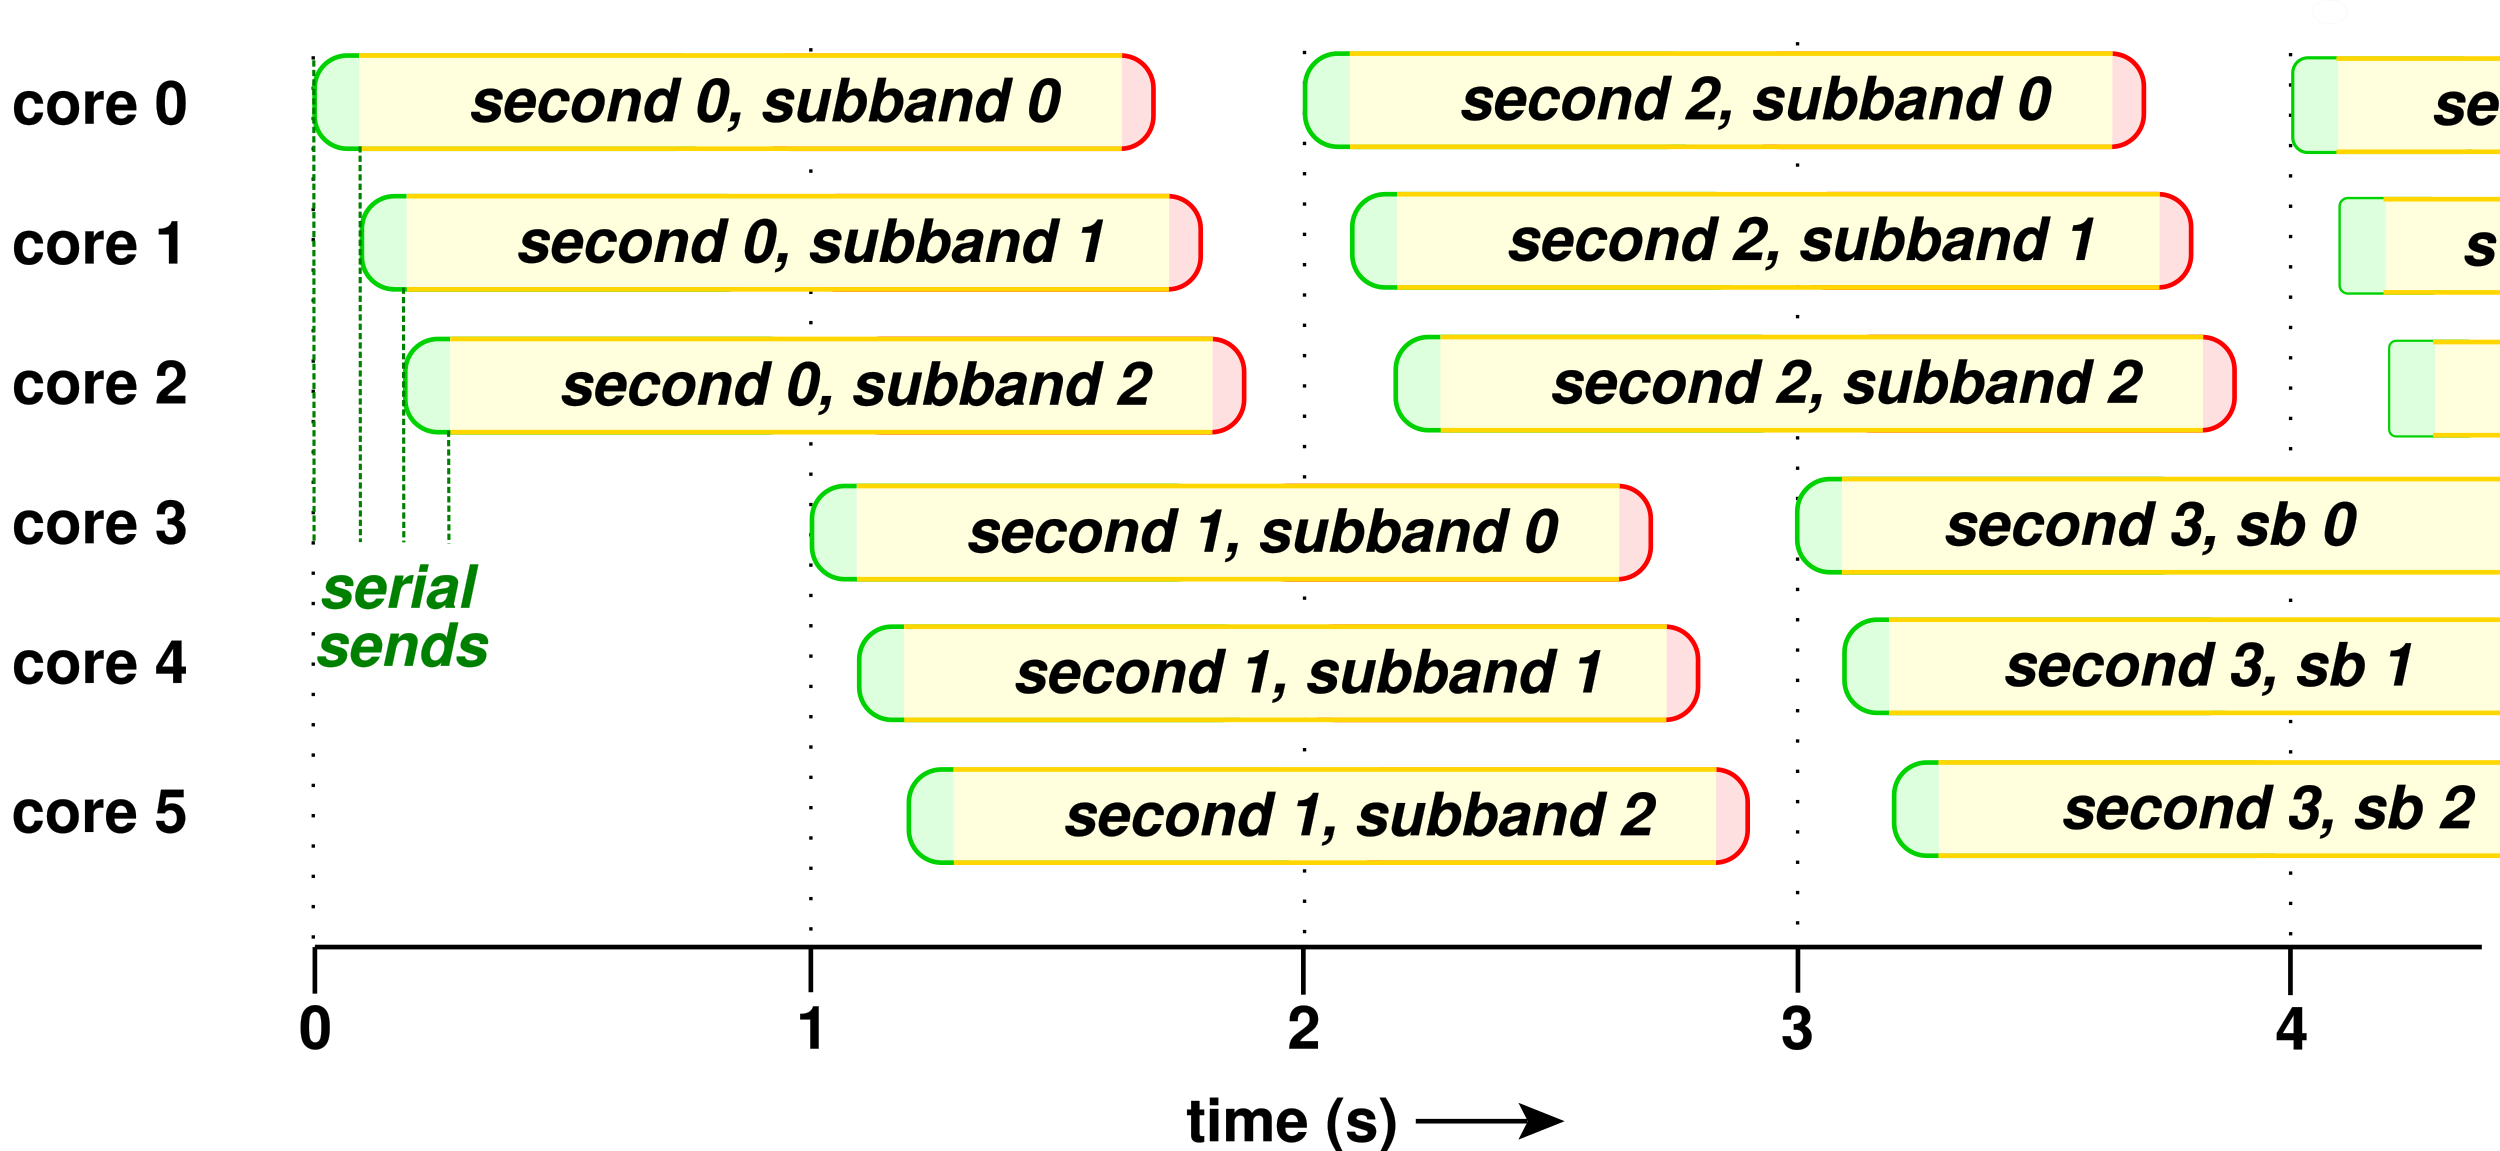
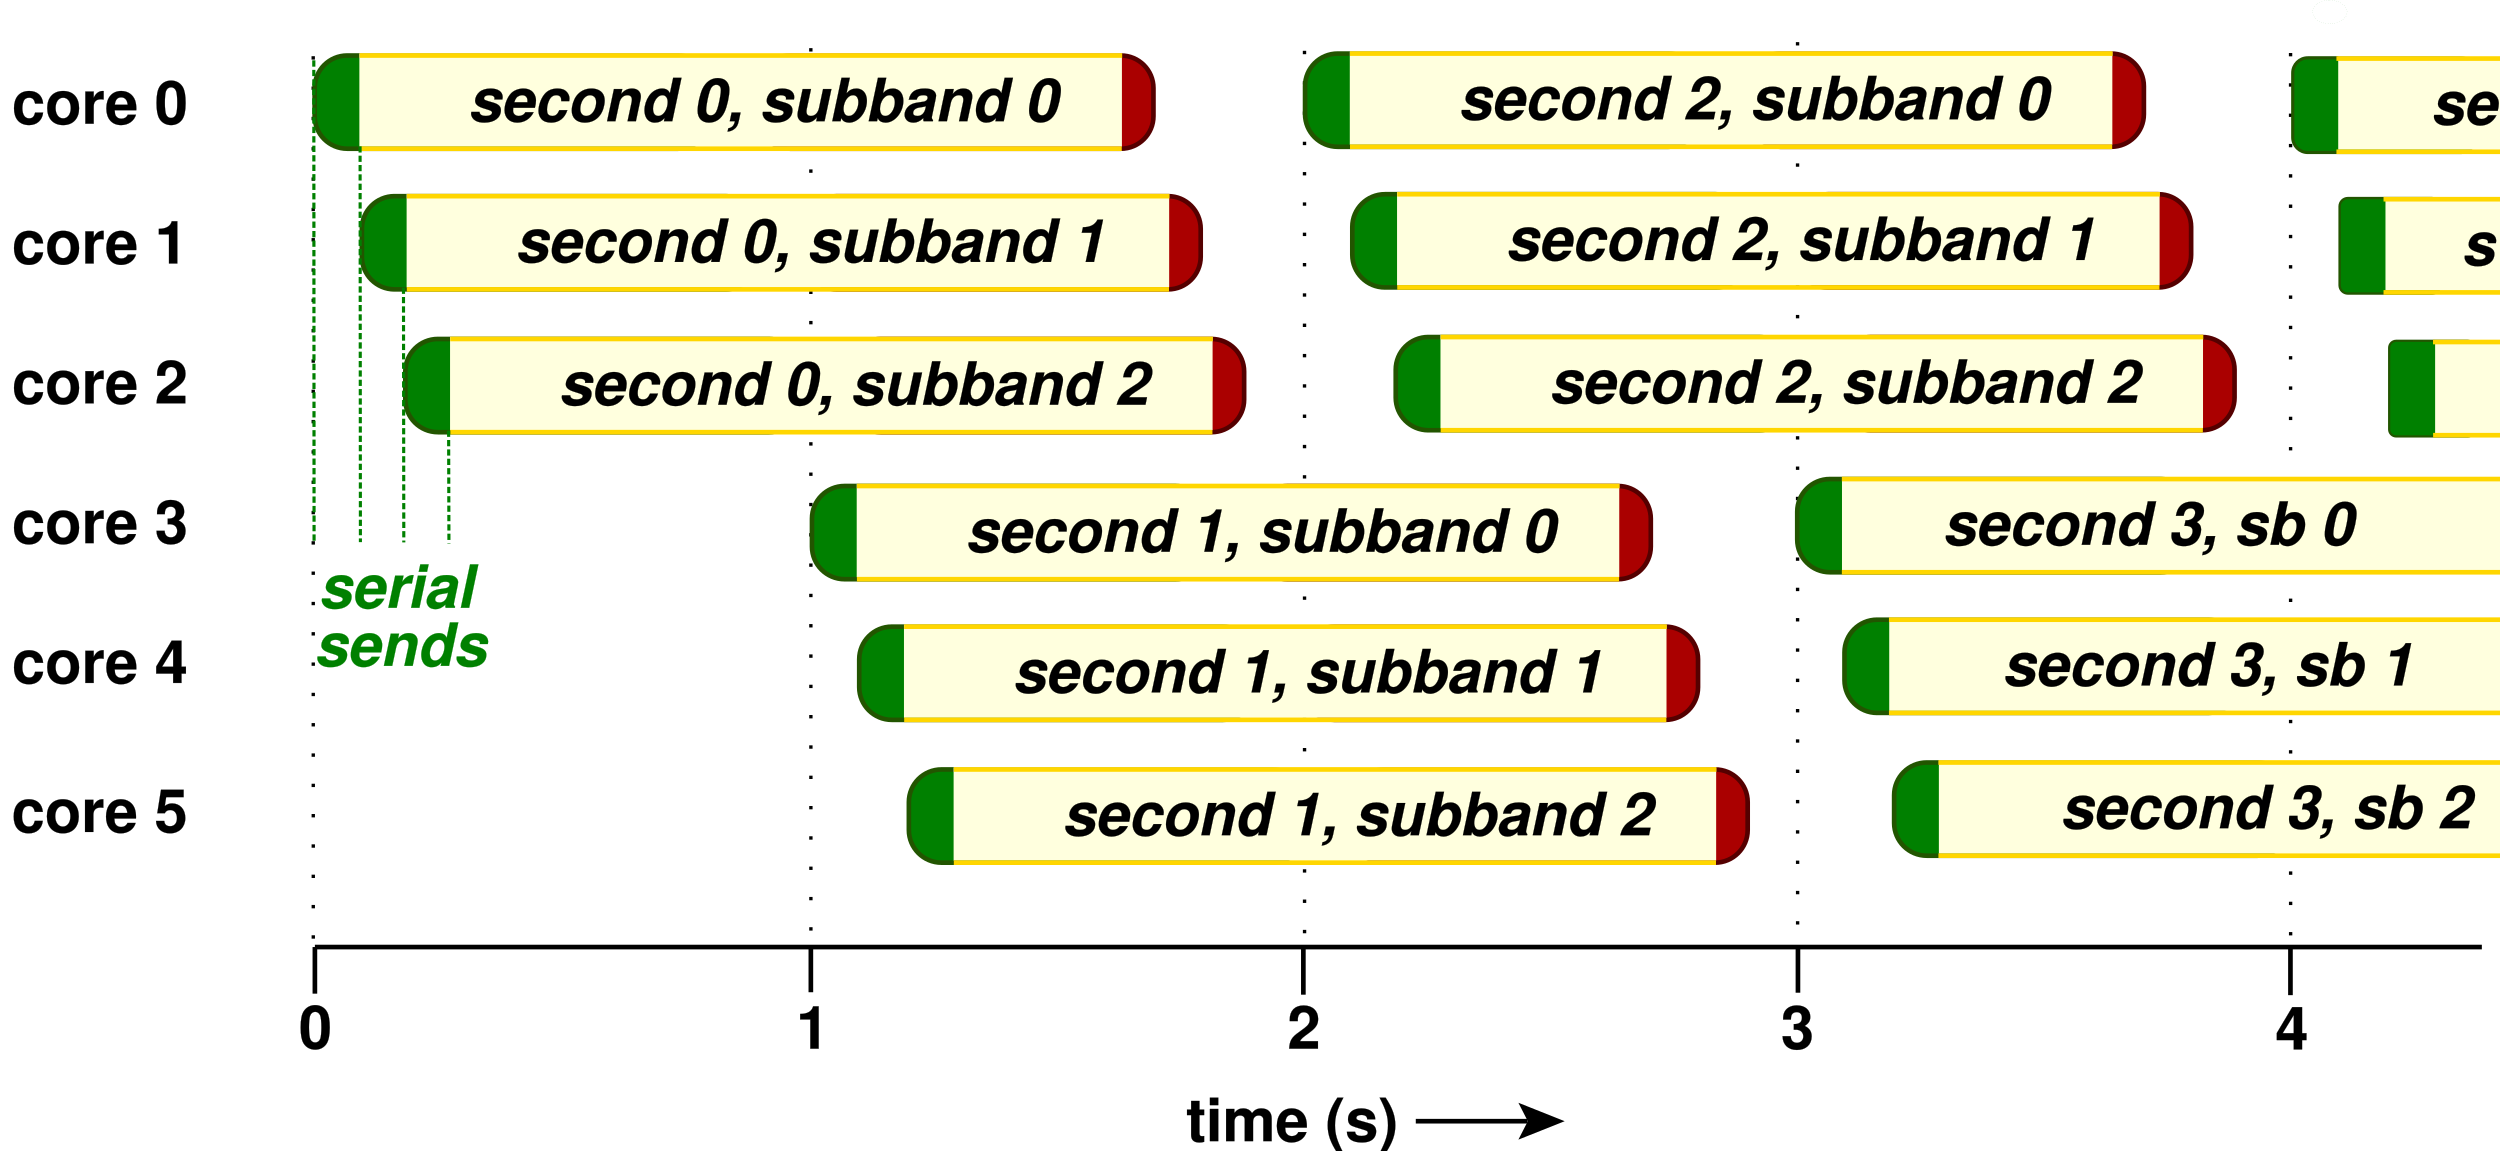
<svg xmlns="http://www.w3.org/2000/svg" width="2505.815" height="1153.306" viewBox="3240 7112 32188 13072" id="svg2" version="1.0">
  <defs id="defs205">
    </defs>
  <path style="fill:#000000;fill-opacity:1;fill-rule:evenodd;stroke:#000000;stroke-width:43.365;stroke-linecap:butt;stroke-linejoin:miter;stroke-miterlimit:4;stroke-dasharray:43.365, 346.918;stroke-dashoffset:0;stroke-opacity:1" d="M 32731.47,6922.742 L 32732.278,18459.117" id="path3917" />
  <path style="fill:#000000;fill-opacity:1;fill-rule:evenodd;stroke:#000000;stroke-width:43.365;stroke-linecap:butt;stroke-linejoin:miter;stroke-miterlimit:4;stroke-dasharray:43.365, 346.918;stroke-dashoffset:0;stroke-opacity:1" d="M 26383.806,6783.055 L 26384.614,18319.432" id="path3915" />
  <path style="fill:#000000;fill-opacity:1;fill-rule:evenodd;stroke:#000000;stroke-width:43.365;stroke-linecap:butt;stroke-linejoin:miter;stroke-miterlimit:4;stroke-dasharray:43.365, 346.918;stroke-dashoffset:0;stroke-opacity:1" d="M 13679.744,6860.63 L 13680.552,18397.005" id="path3893" />
  <path style="fill:#000000;fill-opacity:1;fill-rule:evenodd;stroke:#000000;stroke-width:43.365;stroke-linecap:butt;stroke-linejoin:miter;stroke-miterlimit:4;stroke-dasharray:43.365, 346.918;stroke-dashoffset:0;stroke-opacity:1" d="M 7272.726,6964.366 L 7273.534,18500.745" id="path3841" />
  <path style="fill:#000000;fill-opacity:1;fill-rule:evenodd;stroke:#000000;stroke-width:43.365;stroke-linecap:butt;stroke-linejoin:miter;stroke-miterlimit:4;stroke-dasharray:43.365, 346.918;stroke-dashoffset:0;stroke-opacity:1" d="M 20035.682,6894.902 L 20036.49,18431.279" id="path3843" />
  <polyline id="polyline6" style="stroke:#000000;stroke-width:60;stroke-linecap:butt;stroke-linejoin:miter" points="21600,19500 23040,19500 " transform="translate(-131.5035,1176.367)" />
  <polygon id="polygon8" style="fill:#000000;stroke:#000000;stroke-width:60" points="22984,19680 23436,19500 22984,19320 23076,19500 22984,19680 " transform="translate(-131.5035,1176.367)" />
-   <rect id="rect10" style="fill:#ffe0e0;stroke:#ff0000;stroke-width:60;stroke-linecap:butt;stroke-linejoin:miter" rx="420" height="1200" width="5100" y="6955.448" x="12990.969" />
-   <rect id="rect48" style="fill:#deffde;stroke:#00d100;stroke-width:60;stroke-linecap:butt;stroke-linejoin:miter" rx="420" height="1200" width="5100" y="6955.448" x="7290.998" />
+   <rect id="rect10" style="fill:#aa0000;stroke:#550000;stroke-width:60;stroke-linecap:butt;stroke-linejoin:miter" rx="420" height="1200" width="5100" y="6955.448" x="12990.969" />
+   <rect id="rect48" style="fill:#008000;stroke:#225500;stroke-width:60;stroke-linecap:butt;stroke-linejoin:miter" rx="420" height="1200" width="5100" y="6955.448" x="7290.998" />
  <text style="font-size:768px;font-style:normal;font-weight:bold;text-anchor:start;fill:#000000;stroke:#000000;stroke-width:0.025in;font-family:Helvetica" id="text50" font-size="768" font-weight="bold" font-style="normal" y="20933.16" x="18512.434" xml:space="preserve">time (s)</text>
  <rect id="rect54" style="fill:#ffffde;stroke:#ffd600;stroke-width:0;stroke-linecap:butt;stroke-linejoin:miter" rx="0" height="1200" width="9817.839" y="6928.758" x="7867.038" />
  <polyline id="polyline76" style="stroke:#ffd600;stroke-width:60;stroke-linecap:butt;stroke-linejoin:miter" points="9000,7200 17100,7200 " transform="matrix(1.212195,0,0,1,-3040.132,-244.5515)" />
  <polyline id="polyline78" style="stroke:#ffd600;stroke-width:60;stroke-linecap:butt;stroke-linejoin:miter" points="9000,8400 17100,8400 " transform="matrix(1.211509,0,0,1,-3034,-244.5515)" />
  <polyline id="polyline124" style="stroke:#000000;stroke-width:60;stroke-linecap:butt;stroke-linejoin:miter" points="7200,16800 35100,16800 " transform="translate(94.2526,1634.175)" />
  <polyline id="polyline126" style="stroke:#000000;stroke-width:60;stroke-linecap:butt;stroke-linejoin:miter" points="7200,16800 7200,17400 " transform="translate(94.2526,1634.175)" />
  <text style="font-size:768px;font-style:normal;font-weight:bold;text-anchor:start;fill:#000000;stroke:#000000;stroke-width:0.025in;font-family:Helvetica" id="text150" font-size="768" font-weight="bold" font-style="normal" y="7833.812" x="3394.252" xml:space="preserve">core 0</text>
  <text style="font-size:768px;font-style:normal;font-weight:bold;text-anchor:start;fill:#000000;stroke:#000000;stroke-width:0.025in;font-family:Helvetica" id="text152" font-size="768" font-weight="bold" font-style="normal" y="9633.812" x="3394.252" xml:space="preserve">core 1</text>
  <text style="font-size:768px;font-style:normal;font-weight:bold;text-anchor:start;fill:#000000;stroke:#000000;stroke-width:0.025in;font-family:Helvetica" id="text154" font-size="768" font-weight="bold" font-style="normal" y="11433.812" x="3394.252" xml:space="preserve">core 2</text>
  <text style="font-size:768px;font-style:normal;font-weight:bold;text-anchor:start;fill:#000000;stroke:#000000;stroke-width:0.025in;font-family:Helvetica" id="text156" font-size="768" font-weight="bold" font-style="normal" y="13233.812" x="3394.252" xml:space="preserve">core 3</text>
  <text style="font-size:768px;font-style:normal;font-weight:bold;text-anchor:start;fill:#000000;stroke:#000000;stroke-width:0.025in;font-family:Helvetica" id="text158" font-size="768" font-weight="bold" font-style="normal" y="15033.812" x="3394.252" xml:space="preserve">core 4</text>
  <text style="font-size:768px;font-style:italic;font-weight:bold;text-anchor:middle;fill:#000000;stroke:#000000;stroke-width:0.025in;font-family:Helvetica" id="text160" font-size="768" font-weight="bold" font-style="italic" y="7802.068" x="13057.18" xml:space="preserve">second 0, subband 0</text>
  <text style="font-size:768px;font-style:normal;font-weight:bold;text-anchor:start;fill:#000000;stroke:#000000;stroke-width:0.025in;font-family:Helvetica" id="text2681" font-size="768" font-weight="bold" font-style="normal" y="16952.816" x="3390.117" xml:space="preserve">core 5</text>
-   <rect id="rect2793" style="fill:#ffe0e0;stroke:#ff0000;stroke-width:60;stroke-linecap:butt;stroke-linejoin:miter" rx="420" height="1200" width="5100" y="8766.361" x="13599.271" />
-   <rect id="rect2795" style="fill:#deffde;stroke:#00d100;stroke-width:60;stroke-linecap:butt;stroke-linejoin:miter" rx="420" height="1200" width="5100" y="8766.361" x="7899.366" />
+   <rect id="rect2793" style="fill:#aa0000;stroke:#550000;stroke-width:60;stroke-linecap:butt;stroke-linejoin:miter" rx="420" height="1200" width="5100" y="8766.361" x="13599.271" />
+   <rect id="rect2795" style="fill:#008000;stroke:#225500;stroke-width:60;stroke-linecap:butt;stroke-linejoin:miter" rx="420" height="1200" width="5100" y="8766.361" x="7899.366" />
  <rect id="rect2797" style="fill:#ffffde;stroke:#ffd600;stroke-width:0;stroke-linecap:butt;stroke-linejoin:miter" rx="0" height="1200" width="9817.839" y="8739.671" x="8475.398" />
  <polyline id="polyline2799" style="stroke:#ffd600;stroke-width:60;stroke-linecap:butt;stroke-linejoin:miter" points="9000,7200 17100,7200 " transform="matrix(1.212195,0,0,1,-2431.769,1566.368)" />
  <polyline id="polyline2801" style="stroke:#ffd600;stroke-width:60;stroke-linecap:butt;stroke-linejoin:miter" points="9000,8400 17100,8400 " transform="matrix(1.211509,0,0,1,-2425.638,1566.368)" />
  <text style="font-size:768px;font-style:italic;font-weight:bold;text-anchor:middle;fill:#000000;stroke:#000000;stroke-width:0.025in;font-family:Helvetica" id="text2803" font-size="768" font-weight="bold" font-style="italic" y="9612.981" x="13665.482" xml:space="preserve">second 0, subband 1</text>
-   <rect id="rect2805" style="fill:#ffe0e0;stroke:#ff0000;stroke-width:60;stroke-linecap:butt;stroke-linejoin:miter" rx="420" height="1200" width="5100" y="10605.033" x="14158.422" />
-   <rect id="rect2807" style="fill:#deffde;stroke:#00d100;stroke-width:60;stroke-linecap:butt;stroke-linejoin:miter" rx="420" height="1200" width="5100" y="10605.033" x="8458.494" />
+   <rect id="rect2805" style="fill:#aa0000;stroke:#550000;stroke-width:60;stroke-linecap:butt;stroke-linejoin:miter" rx="420" height="1200" width="5100" y="10605.033" x="14158.422" />
+   <rect id="rect2807" style="fill:#008000;stroke:#225500;stroke-width:60;stroke-linecap:butt;stroke-linejoin:miter" rx="420" height="1200" width="5100" y="10605.033" x="8458.494" />
  <rect id="rect2809" style="fill:#ffffde;stroke:#ffd600;stroke-width:0;stroke-linecap:butt;stroke-linejoin:miter" rx="0" height="1200" width="9817.839" y="10578.343" x="9034.523" />
  <polyline id="polyline2811" style="stroke:#ffd600;stroke-width:60;stroke-linecap:butt;stroke-linejoin:miter" points="9000,7200 17100,7200 " transform="matrix(1.212195,0,0,1,-1872.636,3405.032)" />
  <polyline id="polyline2813" style="stroke:#ffd600;stroke-width:60;stroke-linecap:butt;stroke-linejoin:miter" points="9000,8400 17100,8400 " transform="matrix(1.211509,0,0,1,-1866.504,3405.032)" />
  <text style="font-size:768px;font-style:italic;font-weight:bold;text-anchor:middle;fill:#000000;stroke:#000000;stroke-width:0.025in;font-family:Helvetica" id="text2815" font-size="768" font-weight="bold" font-style="italic" y="11451.653" x="14224.632" xml:space="preserve">second 0, subband 2</text>
-   <rect id="rect2891" style="fill:#ffe0e0;stroke:#ff0000;stroke-width:60;stroke-linecap:butt;stroke-linejoin:miter" rx="420" height="1200" width="5100" y="12498.102" x="19394.322" />
-   <rect id="rect2893" style="fill:#deffde;stroke:#00d100;stroke-width:60;stroke-linecap:butt;stroke-linejoin:miter" rx="420" height="1200" width="5100" y="12498.102" x="13694.354" />
+   <rect id="rect2891" style="fill:#aa0000;stroke:#550000;stroke-width:60;stroke-linecap:butt;stroke-linejoin:miter" rx="420" height="1200" width="5100" y="12498.102" x="19394.322" />
+   <rect id="rect2893" style="fill:#008000;stroke:#225500;stroke-width:60;stroke-linecap:butt;stroke-linejoin:miter" rx="420" height="1200" width="5100" y="12498.102" x="13694.354" />
  <rect id="rect2895" style="fill:#ffffde;stroke:#ffd600;stroke-width:0;stroke-linecap:butt;stroke-linejoin:miter" rx="0" height="1200" width="9817.839" y="12471.412" x="14270.393" />
  <polyline id="polyline2897" style="stroke:#ffd600;stroke-width:60;stroke-linecap:butt;stroke-linejoin:miter" points="9000,7200 17100,7200 " transform="matrix(1.212195,0,0,1,3363.317,5298.092)" />
  <polyline id="polyline2899" style="stroke:#ffd600;stroke-width:60;stroke-linecap:butt;stroke-linejoin:miter" points="9000,8400 17100,8400 " transform="matrix(1.211509,0,0,1,3369.449,5298.092)" />
  <text style="font-size:768px;font-style:italic;font-weight:bold;text-anchor:middle;fill:#000000;stroke:#000000;stroke-width:0.025in;font-family:Helvetica" id="text2901" font-size="768" font-weight="bold" font-style="italic" y="13344.722" x="19460.533" xml:space="preserve">second 1, subband 0</text>
-   <rect id="rect2903" style="fill:#ffe0e0;stroke:#ff0000;stroke-width:60;stroke-linecap:butt;stroke-linejoin:miter" rx="420" height="1200" width="5100" y="14309.016" x="20002.627" />
-   <rect id="rect2905" style="fill:#deffde;stroke:#00d100;stroke-width:60;stroke-linecap:butt;stroke-linejoin:miter" rx="420" height="1200" width="5100" y="14309.016" x="14302.721" />
+   <rect id="rect2903" style="fill:#aa0000;stroke:#550000;stroke-width:60;stroke-linecap:butt;stroke-linejoin:miter" rx="420" height="1200" width="5100" y="14309.016" x="20002.627" />
+   <rect id="rect2905" style="fill:#008000;stroke:#225500;stroke-width:60;stroke-linecap:butt;stroke-linejoin:miter" rx="420" height="1200" width="5100" y="14309.016" x="14302.721" />
  <rect id="rect2907" style="fill:#ffffde;stroke:#ffd600;stroke-width:0;stroke-linecap:butt;stroke-linejoin:miter" rx="0" height="1200" width="9817.839" y="14282.324" x="14878.756" />
  <polyline id="polyline2909" style="stroke:#ffd600;stroke-width:60;stroke-linecap:butt;stroke-linejoin:miter" points="9000,7200 17100,7200 " transform="matrix(1.212195,0,0,1,3971.68,7109.012)" />
  <polyline id="polyline2911" style="stroke:#ffd600;stroke-width:60;stroke-linecap:butt;stroke-linejoin:miter" points="9000,8400 17100,8400 " transform="matrix(1.211509,0,0,1,3977.812,7109.012)" />
  <text style="font-size:768px;font-style:italic;font-weight:bold;text-anchor:middle;fill:#000000;stroke:#000000;stroke-width:0.025in;font-family:Helvetica" id="text2913" font-size="768" font-weight="bold" font-style="italic" y="15155.635" x="20068.84" xml:space="preserve">second 1, subband 1</text>
-   <rect id="rect2915" style="fill:#ffe0e0;stroke:#ff0000;stroke-width:60;stroke-linecap:butt;stroke-linejoin:miter" rx="420" height="1200" width="5100" y="16147.688" x="20641.846" />
-   <rect id="rect2917" style="fill:#deffde;stroke:#00d100;stroke-width:60;stroke-linecap:butt;stroke-linejoin:miter" rx="420" height="1200" width="5100" y="16147.688" x="14941.919" />
+   <rect id="rect2915" style="fill:#aa0000;stroke:#550000;stroke-width:60;stroke-linecap:butt;stroke-linejoin:miter" rx="420" height="1200" width="5100" y="16147.688" x="20641.846" />
+   <rect id="rect2917" style="fill:#008000;stroke:#225500;stroke-width:60;stroke-linecap:butt;stroke-linejoin:miter" rx="420" height="1200" width="5100" y="16147.688" x="14941.919" />
  <rect id="rect2919" style="fill:#ffffde;stroke:#ffd600;stroke-width:0;stroke-linecap:butt;stroke-linejoin:miter" rx="0" height="1200" width="9817.839" y="16120.999" x="15517.949" />
  <polyline id="polyline2921" style="stroke:#ffd600;stroke-width:60;stroke-linecap:butt;stroke-linejoin:miter" points="9000,7200 17100,7200 " transform="matrix(1.212195,0,0,1,4610.884,8947.675)" />
  <polyline id="polyline2923" style="stroke:#ffd600;stroke-width:60;stroke-linecap:butt;stroke-linejoin:miter" points="9000,8400 17100,8400 " transform="matrix(1.211509,0,0,1,4617.016,8947.675)" />
  <text style="font-size:768px;font-style:italic;font-weight:bold;text-anchor:middle;fill:#000000;stroke:#000000;stroke-width:0.025in;font-family:Helvetica" id="text2925" font-size="768" font-weight="bold" font-style="italic" y="16994.309" x="20708.057" xml:space="preserve">second 1, subband 2</text>
  <polyline id="polyline2977" style="stroke:#000000;stroke-width:60;stroke-linecap:butt;stroke-linejoin:miter" points="7200,16800 7200,17400 " transform="translate(12821.021,1647.461)" />
-   <rect id="rect2987" style="fill:#deffde;stroke:#00d100;stroke-width:60;stroke-linecap:butt;stroke-linejoin:miter" rx="420" height="1200" width="5100" y="12408.568" x="26379.83" />
+   <rect id="rect2987" style="fill:#008000;stroke:#225500;stroke-width:60;stroke-linecap:butt;stroke-linejoin:miter" rx="420" height="1200" width="5100" y="12408.568" x="26379.83" />
  <rect id="rect2989" style="fill:#ffffde;stroke:#ffd600;stroke-width:0;stroke-linecap:butt;stroke-linejoin:miter" rx="0" height="1200" width="8577.328" y="12381.879" x="26955.869" />
  <polyline id="polyline2991" style="stroke:#ffd600;stroke-width:60;stroke-linecap:butt;stroke-linejoin:miter;stroke-miterlimit:4;stroke-dasharray:none" points="9000,7200 17100,7200 " transform="matrix(1.058812,0,0,1,17424.926,5208.569)" />
  <polyline id="polyline2993" style="stroke:#ffd600;stroke-width:60;stroke-linecap:butt;stroke-linejoin:miter;stroke-miterlimit:4;stroke-dasharray:none" points="9000,8400 17100,8400 " transform="matrix(1.058126,0,0,1,17431.054,5208.569)" />
  <text style="font-size:768px;font-style:italic;font-weight:bold;text-anchor:middle;fill:#000000;stroke:#000000;stroke-width:0.025in;font-family:Helvetica" id="text2995" font-size="768" font-weight="bold" font-style="italic" y="13255.189" x="30891.502" xml:space="preserve">second 3, sb 0</text>
-   <rect id="rect2999" style="fill:#deffde;stroke:#00d100;stroke-width:60;stroke-linecap:butt;stroke-linejoin:miter" rx="420" height="1200" width="5100" y="14219.481" x="26988.197" />
+   <rect id="rect2999" style="fill:#008000;stroke:#225500;stroke-width:60;stroke-linecap:butt;stroke-linejoin:miter" rx="420" height="1200" width="5100" y="14219.481" x="26988.197" />
  <rect id="rect3001" style="fill:#ffffde;stroke:#ffd600;stroke-width:0;stroke-linecap:butt;stroke-linejoin:miter" rx="0" height="1200" width="7972.451" y="14192.791" x="27564.23" />
  <polyline id="polyline3003" style="stroke:#ffd600;stroke-width:60;stroke-linecap:butt;stroke-linejoin:miter;stroke-miterlimit:4;stroke-dasharray:none" points="9000,7200 17100,7200 " transform="matrix(0.984635,0,0,1,18698.861,7019.488)" />
  <polyline id="polyline3005" style="stroke:#ffd600;stroke-width:60;stroke-linecap:butt;stroke-linejoin:miter;stroke-miterlimit:4;stroke-dasharray:none" points="9000,8400 17100,8400 " transform="matrix(0.9839492,0,0,1,18704.987,7019.488)" />
  <text style="font-size:768px;font-style:italic;font-weight:bold;text-anchor:middle;fill:#000000;stroke:#000000;stroke-width:0.025in;font-family:Helvetica" id="text3007" font-size="768" font-weight="bold" font-style="italic" y="15066.102" x="31659.945" xml:space="preserve">second 3, sb 1</text>
-   <rect id="rect3011" style="fill:#deffde;stroke:#00d100;stroke-width:60;stroke-linecap:butt;stroke-linejoin:miter" rx="420" height="1200" width="5100" y="16058.153" x="27627.395" />
+   <rect id="rect3011" style="fill:#008000;stroke:#225500;stroke-width:60;stroke-linecap:butt;stroke-linejoin:miter" rx="420" height="1200" width="5100" y="16058.153" x="27627.395" />
  <rect id="rect3013" style="fill:#ffffde;stroke:#ffd600;stroke-width:0;stroke-linecap:butt;stroke-linejoin:miter" rx="0" height="1200" width="7357.321" y="16031.464" x="28203.424" />
  <polyline id="polyline3015" style="stroke:#ffd600;stroke-width:60;stroke-linecap:butt;stroke-linejoin:miter;stroke-miterlimit:4;stroke-dasharray:none" points="9000,7200 17100,7200 " transform="matrix(0.9054289,0,0,1,20048.762,8858.152)" />
  <polyline id="polyline3017" style="stroke:#ffd600;stroke-width:60;stroke-linecap:butt;stroke-linejoin:miter;stroke-miterlimit:4;stroke-dasharray:none" points="9000,8400 17100,8400 " transform="matrix(0.9097722,0,0,1,20009.763,8858.152)" />
  <text style="font-size:768px;font-style:italic;font-weight:bold;text-anchor:middle;fill:#000000;stroke:#000000;stroke-width:0.025in;font-family:Helvetica" id="text3019" font-size="768" font-weight="bold" font-style="italic" y="16904.773" x="32405.885" xml:space="preserve">second 3, sb 2</text>
-   <rect id="rect3035" style="fill:#deffde;stroke:#00d100;stroke-width:41.107;stroke-linecap:butt;stroke-linejoin:miter" rx="194.081" height="1218.893" width="2356.701" y="6985.205" x="32759.58" />
+   <rect id="rect3035" style="fill:#008000;stroke:#225500;stroke-width:41.107;stroke-linecap:butt;stroke-linejoin:miter" rx="194.081" height="1218.893" width="2356.701" y="6985.205" x="32759.58" />
  <rect id="rect3037" style="fill:#ffffde;stroke:#ffd600;stroke-width:0;stroke-linecap:butt;stroke-linejoin:miter" rx="0" height="1200" width="2207.716" y="6967.962" x="33345.094" />
  <polyline id="polyline3039" style="stroke:#ffd600;stroke-width:60;stroke-linecap:butt;stroke-linejoin:miter;stroke-miterlimit:4;stroke-dasharray:none" points="9000,7200 17100,7200 " transform="matrix(0.2732003,0,0,1,30863.239,-205.3494)" />
  <polyline id="polyline3041" style="stroke:#ffd600;stroke-width:60;stroke-linecap:butt;stroke-linejoin:miter;stroke-miterlimit:4;stroke-dasharray:none" points="9000,8400 17100,8400 " transform="matrix(0.2760817,0,0,1,30837.352,-205.3494)" />
  <text style="font-size:768px;font-style:italic;font-weight:bold;text-anchor:middle;fill:#000000;stroke:#000000;stroke-width:0.025in;font-family:Helvetica" id="text3043" font-size="768" font-weight="bold" font-style="italic" y="7841.272" x="34958.605" xml:space="preserve">se</text>
-   <rect id="rect3047" style="fill:#deffde;stroke:#00d100;stroke-width:30.616;stroke-linecap:butt;stroke-linejoin:miter" rx="106.741" height="1229.384" width="1296.137" y="8790.87" x="33362.73" />
+   <rect id="rect3047" style="fill:#008000;stroke:#225500;stroke-width:30.616;stroke-linecap:butt;stroke-linejoin:miter" rx="106.741" height="1229.384" width="1296.137" y="8790.87" x="33362.73" />
  <rect id="rect3049" style="fill:#ffffde;stroke:#ffd600;stroke-width:0;stroke-linecap:butt;stroke-linejoin:miter" rx="0" height="1200" width="1559.447" y="8778.872" x="33953.465" />
  <polyline id="polyline3051" style="stroke:#ffd600;stroke-width:60;stroke-linecap:butt;stroke-linejoin:miter;stroke-miterlimit:4;stroke-dasharray:none" points="9000,7200 17100,7200 " transform="matrix(0.199507,0,0,1,32132.83,1605.57)" />
  <polyline id="polyline3053" style="stroke:#ffd600;stroke-width:60;stroke-linecap:butt;stroke-linejoin:miter;stroke-miterlimit:4;stroke-dasharray:none" points="9000,8400 17100,8400 " transform="matrix(0.1988227,0,0,1,32138.937,1605.57)" />
  <text style="font-size:768px;font-style:italic;font-weight:bold;text-anchor:middle;fill:#000000;stroke:#000000;stroke-width:0.025in;font-family:Helvetica" id="text3055" font-size="768" font-weight="bold" font-style="italic" y="9652.181" x="35140.078" xml:space="preserve">s</text>
-   <rect id="rect3059" style="fill:#deffde;stroke:#00d100;stroke-width:28.247;stroke-linecap:butt;stroke-linejoin:miter" rx="90.688" height="1231.753" width="1101.207" y="10628.354" x="34000.758" />
+   <rect id="rect3059" style="fill:#008000;stroke:#225500;stroke-width:28.247;stroke-linecap:butt;stroke-linejoin:miter" rx="90.688" height="1231.753" width="1101.207" y="10628.354" x="34000.758" />
  <rect id="rect3061" style="fill:#ffffde;stroke:#ffd600;stroke-width:0;stroke-linecap:butt;stroke-linejoin:miter" rx="0" height="1200" width="967.548" y="10617.54" x="34592.664" />
  <polyline id="polyline3063" style="stroke:#ffd600;stroke-width:60;stroke-linecap:butt;stroke-linejoin:miter;stroke-miterlimit:4;stroke-dasharray:none" points="9000,7200 17100,7200 " transform="matrix(0.1268689,0,0,1,33423.797,3444.233)" />
  <polyline id="polyline3065" style="stroke:#ffd600;stroke-width:60;stroke-linecap:butt;stroke-linejoin:miter;stroke-miterlimit:4;stroke-dasharray:none" points="9000,8400 17100,8400 " transform="matrix(0.1227105,0,0,1,33462.485,3444.233)" />
  <path style="fill:#008000;fill-opacity:1;fill-rule:evenodd;stroke:#008000;stroke-width:40.061;stroke-linecap:butt;stroke-linejoin:miter;stroke-miterlimit:4;stroke-dasharray:80.122, 40.061;stroke-dashoffset:0;stroke-opacity:1" d="M 7876.209,8124.858 L 7880.321,13220.779" id="path3849" />
  <path style="fill:#008000;fill-opacity:1;fill-rule:evenodd;stroke:#008000;stroke-width:40.196;stroke-linecap:butt;stroke-linejoin:miter;stroke-miterlimit:4;stroke-dasharray:80.392, 40.196;stroke-dashoffset:0;stroke-opacity:1" d="M 8434.959,9943.91 L 8438.936,13224.094" id="path3851" />
-   <rect id="rect3853" style="fill:#ffe0e0;stroke:#ff0000;stroke-width:60;stroke-linecap:butt;stroke-linejoin:miter" rx="420" height="1200" width="5100" y="6930.521" x="25742.855" />
-   <rect id="rect3855" style="fill:#deffde;stroke:#00d100;stroke-width:60;stroke-linecap:butt;stroke-linejoin:miter" rx="420" height="1200" width="5100" y="6930.521" x="20042.885" />
+   <rect id="rect3853" style="fill:#aa0000;stroke:#550000;stroke-width:60;stroke-linecap:butt;stroke-linejoin:miter" rx="420" height="1200" width="5100" y="6930.521" x="25742.855" />
+   <rect id="rect3855" style="fill:#008000;stroke:#225500;stroke-width:60;stroke-linecap:butt;stroke-linejoin:miter" rx="420" height="1200" width="5100" y="6930.521" x="20042.885" />
  <rect id="rect3857" style="fill:#ffffde;stroke:#ffd600;stroke-width:0;stroke-linecap:butt;stroke-linejoin:miter" rx="0" height="1200" width="9817.839" y="6903.831" x="20618.926" />
  <polyline id="polyline3859" style="stroke:#ffd600;stroke-width:60;stroke-linecap:butt;stroke-linejoin:miter" points="9000,7200 17100,7200 " transform="matrix(1.212195,0,0,1,9711.761,-269.4789)" />
  <polyline id="polyline3861" style="stroke:#ffd600;stroke-width:60;stroke-linecap:butt;stroke-linejoin:miter" points="9000,8400 17100,8400 " transform="matrix(1.211509,0,0,1,9717.892,-269.4789)" />
  <text style="font-size:768px;font-style:italic;font-weight:bold;text-anchor:middle;fill:#000000;stroke:#000000;stroke-width:0.025in;font-family:Helvetica" id="text3863" font-size="768" font-weight="bold" font-style="italic" y="7777.14" x="25809.066" xml:space="preserve">second 2, subband 0</text>
-   <rect id="rect3865" style="fill:#ffe0e0;stroke:#ff0000;stroke-width:60;stroke-linecap:butt;stroke-linejoin:miter" rx="420" height="1200" width="5100" y="8741.434" x="26351.158" />
-   <rect id="rect3867" style="fill:#deffde;stroke:#00d100;stroke-width:60;stroke-linecap:butt;stroke-linejoin:miter" rx="420" height="1200" width="5100" y="8741.434" x="20651.254" />
+   <rect id="rect3865" style="fill:#aa0000;stroke:#550000;stroke-width:60;stroke-linecap:butt;stroke-linejoin:miter" rx="420" height="1200" width="5100" y="8741.434" x="26351.158" />
+   <rect id="rect3867" style="fill:#008000;stroke:#225500;stroke-width:60;stroke-linecap:butt;stroke-linejoin:miter" rx="420" height="1200" width="5100" y="8741.434" x="20651.254" />
  <rect id="rect3869" style="fill:#ffffde;stroke:#ffd600;stroke-width:0;stroke-linecap:butt;stroke-linejoin:miter" rx="0" height="1200" width="9817.839" y="8714.743" x="21227.287" />
  <polyline id="polyline3871" style="stroke:#ffd600;stroke-width:60;stroke-linecap:butt;stroke-linejoin:miter" points="9000,7200 17100,7200 " transform="matrix(1.212195,0,0,1,10320.122,1541.44)" />
  <polyline id="polyline3873" style="stroke:#ffd600;stroke-width:60;stroke-linecap:butt;stroke-linejoin:miter" points="9000,8400 17100,8400 " transform="matrix(1.211509,0,0,1,10326.254,1541.44)" />
  <text style="font-size:768px;font-style:italic;font-weight:bold;text-anchor:middle;fill:#000000;stroke:#000000;stroke-width:0.025in;font-family:Helvetica" id="text3875" font-size="768" font-weight="bold" font-style="italic" y="9588.054" x="26417.369" xml:space="preserve">second 2, subband 1</text>
-   <rect id="rect3877" style="fill:#ffe0e0;stroke:#ff0000;stroke-width:60;stroke-linecap:butt;stroke-linejoin:miter" rx="420" height="1200" width="5100" y="10580.105" x="26910.309" />
-   <rect id="rect3879" style="fill:#deffde;stroke:#00d100;stroke-width:60;stroke-linecap:butt;stroke-linejoin:miter" rx="420" height="1200" width="5100" y="10580.105" x="21210.383" />
+   <rect id="rect3877" style="fill:#aa0000;stroke:#550000;stroke-width:60;stroke-linecap:butt;stroke-linejoin:miter" rx="420" height="1200" width="5100" y="10580.105" x="26910.309" />
+   <rect id="rect3879" style="fill:#008000;stroke:#225500;stroke-width:60;stroke-linecap:butt;stroke-linejoin:miter" rx="420" height="1200" width="5100" y="10580.105" x="21210.383" />
  <rect id="rect3881" style="fill:#ffffde;stroke:#ffd600;stroke-width:0;stroke-linecap:butt;stroke-linejoin:miter" rx="0" height="1200" width="9817.839" y="10553.415" x="21786.41" />
  <polyline id="polyline3883" style="stroke:#ffd600;stroke-width:60;stroke-linecap:butt;stroke-linejoin:miter" points="9000,7200 17100,7200 " transform="matrix(1.212195,0,0,1,10879.256,3380.104)" />
  <polyline id="polyline3885" style="stroke:#ffd600;stroke-width:60;stroke-linecap:butt;stroke-linejoin:miter" points="9000,8400 17100,8400 " transform="matrix(1.211509,0,0,1,10885.388,3380.104)" />
  <text style="font-size:768px;font-style:italic;font-weight:bold;text-anchor:middle;fill:#000000;stroke:#000000;stroke-width:0.025in;font-family:Helvetica" id="text3887" font-size="768" font-weight="bold" font-style="italic" y="11426.726" x="26976.52" xml:space="preserve">second 2, subband 2</text>
  <polyline id="polyline3895" style="stroke:#000000;stroke-width:60;stroke-linecap:butt;stroke-linejoin:miter" points="7200,16800 7200,17400 " transform="translate(6479.919,1615.952)" />
  <polyline id="polyline3899" style="stroke:#000000;stroke-width:60;stroke-linecap:butt;stroke-linejoin:miter" points="7200,16800 7200,17400 " transform="translate(25530.065,1653.57)" />
  <polyline id="polyline3901" style="stroke:#000000;stroke-width:60;stroke-linecap:butt;stroke-linejoin:miter" points="7200,16800 7200,17400 " transform="translate(19188.963,1622.061)" />
  <path style="fill:#008000;fill-opacity:1;fill-rule:evenodd;stroke:#008000;stroke-width:40.196;stroke-linecap:butt;stroke-linejoin:miter;stroke-miterlimit:4;stroke-dasharray:80.392, 40.196;stroke-dashoffset:0;stroke-opacity:1" d="M 9016.129,11785.384 L 9020.105,13238.809" id="path3919" />
  <text xml:space="preserve" style="font-size:40px;font-style:normal;font-weight:normal;fill:#000000;fill-opacity:1;stroke:none;stroke-width:1px;stroke-linecap:butt;stroke-linejoin:miter;stroke-opacity:1;font-family:Bitstream Vera Sans" x="8831.335" y="13974.438" id="text2495">
    <tspan id="tspan2497" x="8831.335" y="13974.438" />
  </text>
  <text xml:space="preserve" style="font-size:40px;font-style:normal;font-weight:normal;fill:#000000;fill-opacity:1;stroke:none;stroke-width:1px;stroke-linecap:butt;stroke-linejoin:miter;stroke-opacity:1;font-family:Bitstream Vera Sans" x="6361.943" y="832.971" id="text2499">
    <tspan id="tspan2501" x="6361.943" y="832.971" />
  </text>
  <text style="font-size:768px;font-style:italic;font-weight:bold;text-anchor:middle;fill:#008000;stroke:#008000;stroke-width:0.025in;font-family:Helvetica" id="text2503" font-size="768" font-weight="bold" font-style="italic" y="14066.483" x="8336.447" xml:space="preserve">serial</text>
  <text style="font-size:768px;font-style:italic;font-weight:bold;text-anchor:middle;fill:#008000;stroke:#008000;stroke-width:0.025in;font-family:Helvetica" font-size="768" font-weight="bold" font-style="italic" y="14813.8" x="8389.825" xml:space="preserve" id="text2505">sends</text>
  <rect style="fill:none;fill-opacity:1;stroke:#008000;stroke-width:3.25;stroke-miterlimit:4;stroke-dasharray:3.25, 25.996;stroke-dashoffset:0;stroke-opacity:1" id="rect3281" width="445.2" height="304.61" x="33014.242" y="6242.332" rx="420" />
  <path style="fill:#008000;fill-opacity:1;fill-rule:evenodd;stroke:#008000;stroke-width:40.689;stroke-linecap:butt;stroke-linejoin:miter;stroke-miterlimit:4;stroke-dasharray:81.378, 40.689;stroke-dashoffset:0;stroke-opacity:1" d="M 7280.23,7017.878 L 7283.713,13222.543" id="path2511" />
  <text style="font-size:768px;font-style:normal;font-weight:bold;text-anchor:start;fill:#000000;stroke:#000000;stroke-width:0.025in;font-family:Helvetica" id="text2492" font-size="768" font-weight="bold" font-style="normal" y="19737.688" x="7088.578" xml:space="preserve">0</text>
  <text style="font-size:768px;font-style:normal;font-weight:bold;text-anchor:start;fill:#000000;stroke:#000000;stroke-width:0.025in;font-family:Helvetica" id="text2502" font-size="768" font-weight="bold" font-style="normal" y="19742.262" x="13490.175" xml:space="preserve">1</text>
  <text style="font-size:768px;font-style:normal;font-weight:bold;text-anchor:start;fill:#000000;stroke:#000000;stroke-width:0.025in;font-family:Helvetica" id="text2504" font-size="768" font-weight="bold" font-style="normal" y="19742.262" x="19815.67" xml:space="preserve">2</text>
  <text style="font-size:768px;font-style:normal;font-weight:bold;text-anchor:start;fill:#000000;stroke:#000000;stroke-width:0.025in;font-family:Helvetica" id="text2506" font-size="768" font-weight="bold" font-style="normal" y="19741.584" x="26169.045" xml:space="preserve">3</text>
  <text style="font-size:768px;font-style:normal;font-weight:bold;text-anchor:start;fill:#000000;stroke:#000000;stroke-width:0.025in;font-family:Helvetica" id="text2508" font-size="768" font-weight="bold" font-style="normal" y="19752.666" x="32535.619" xml:space="preserve">4</text>
</svg>
